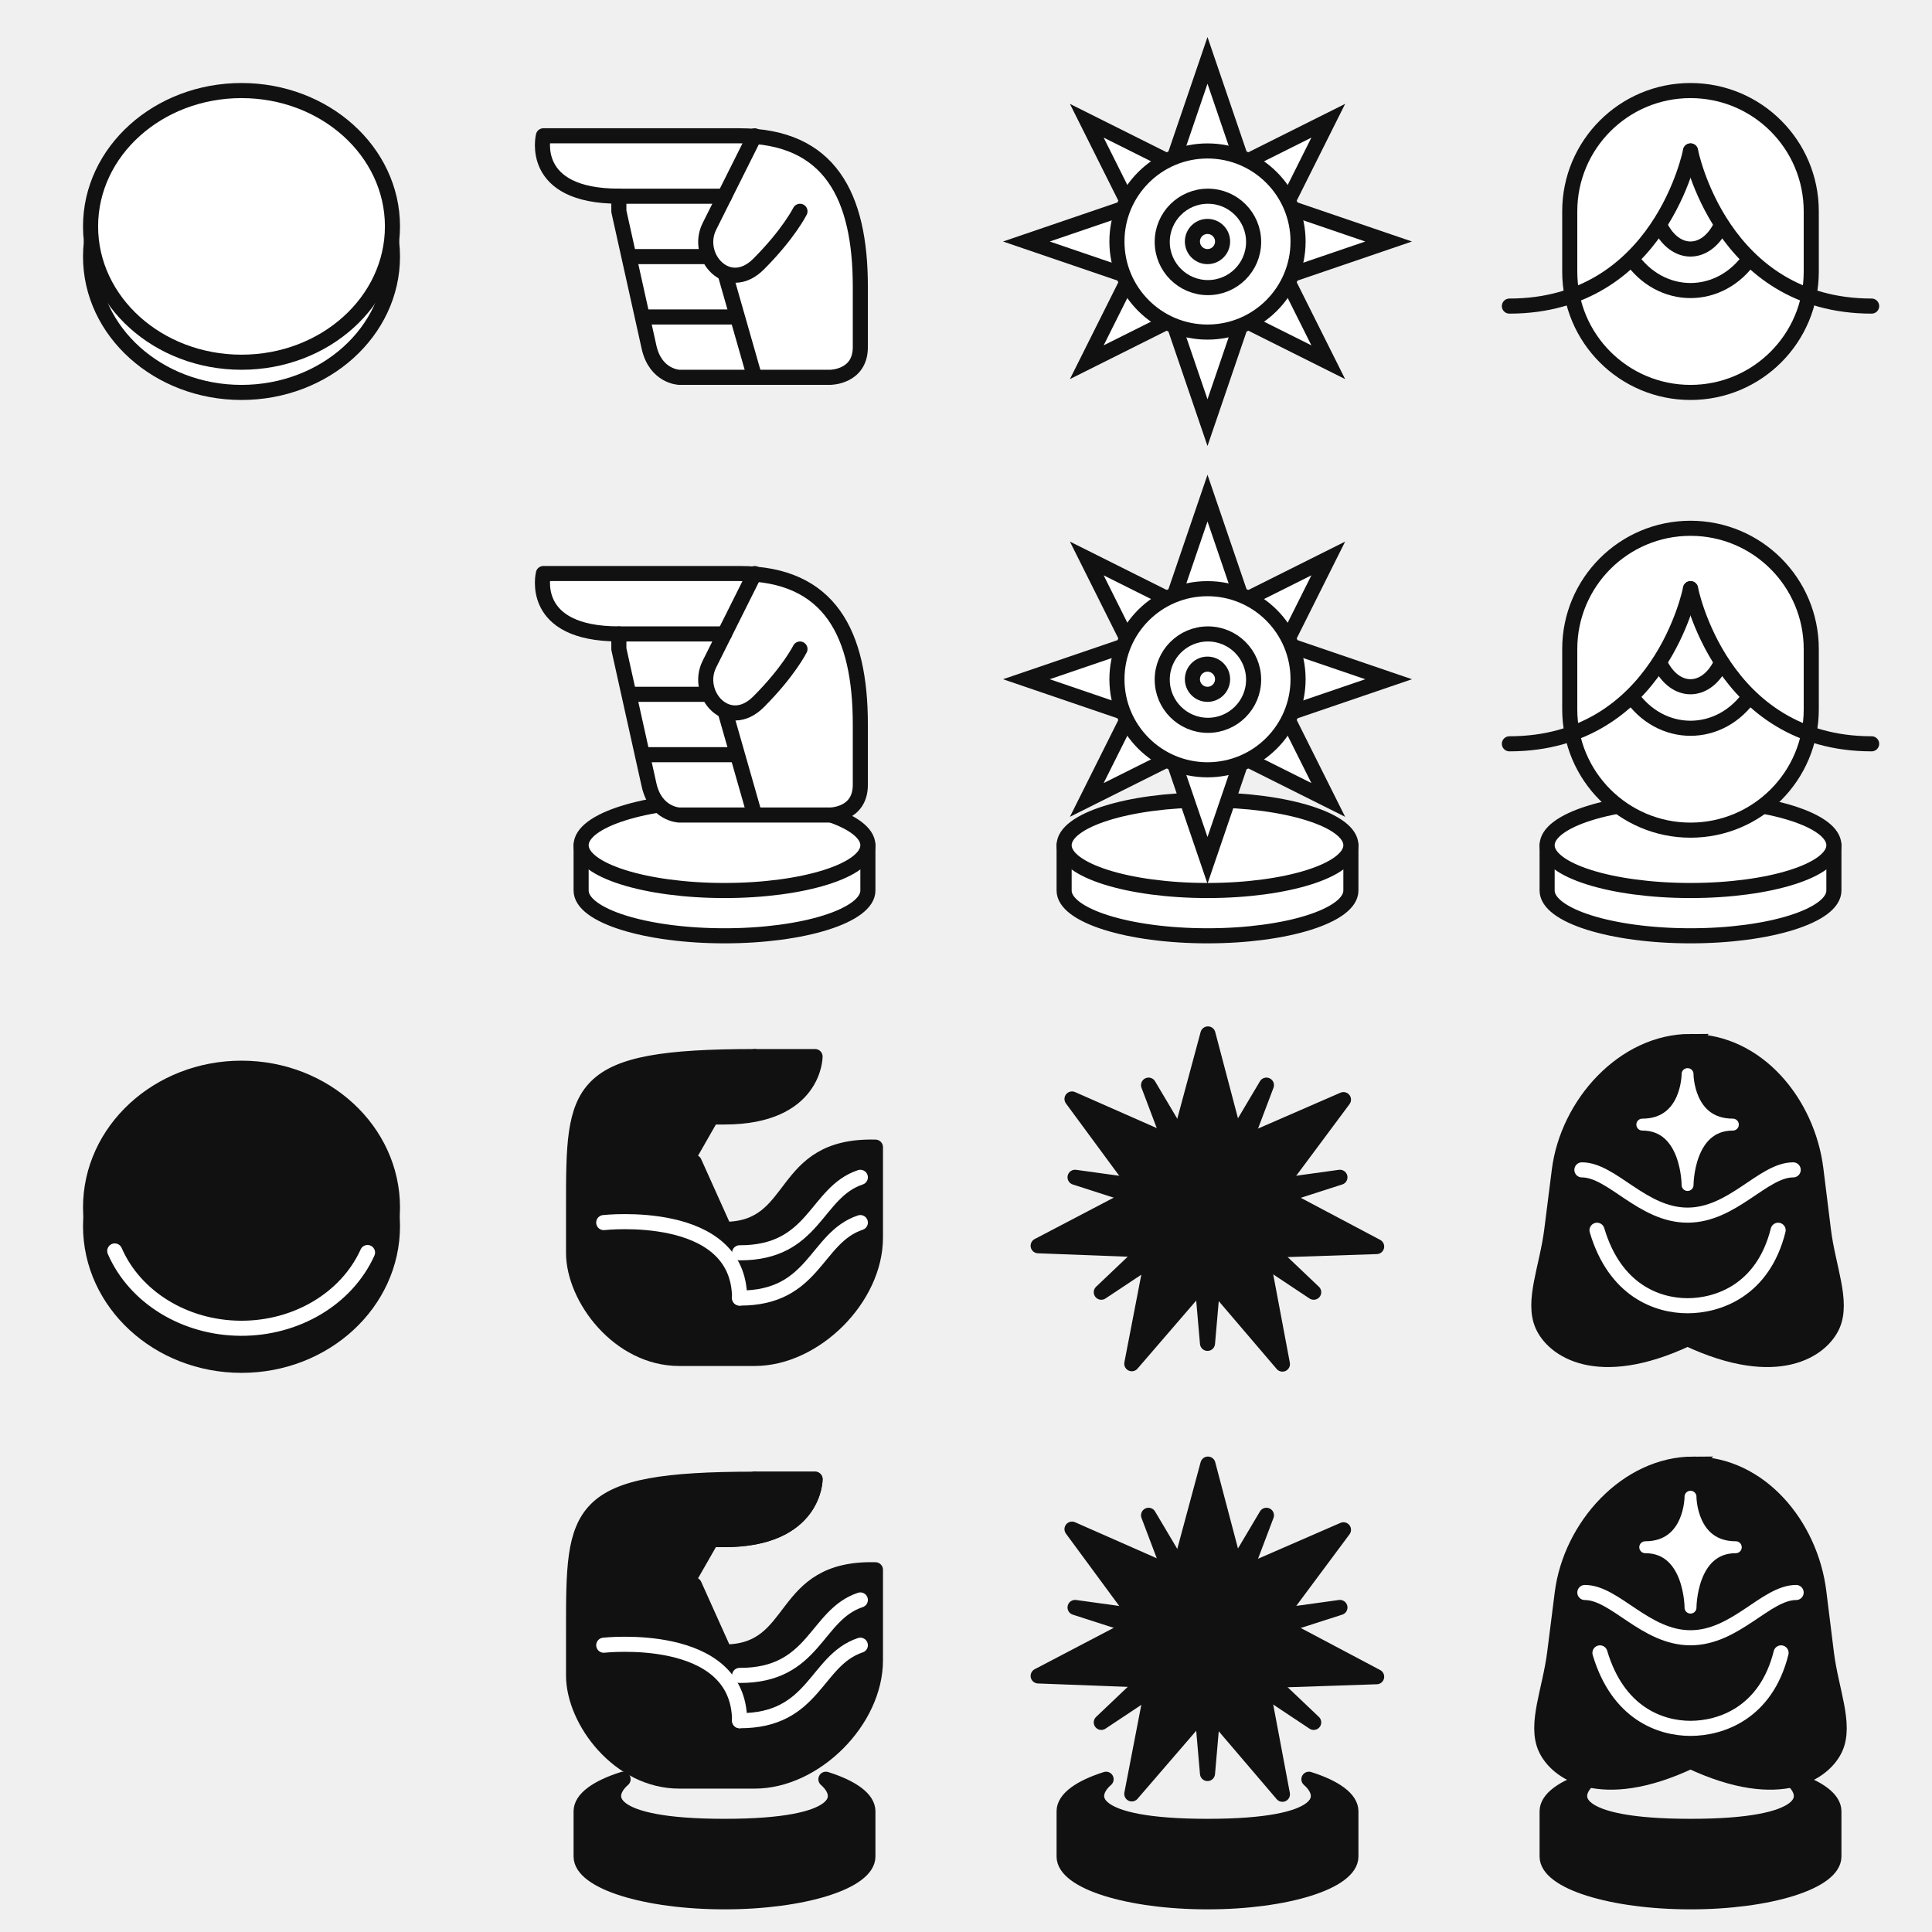
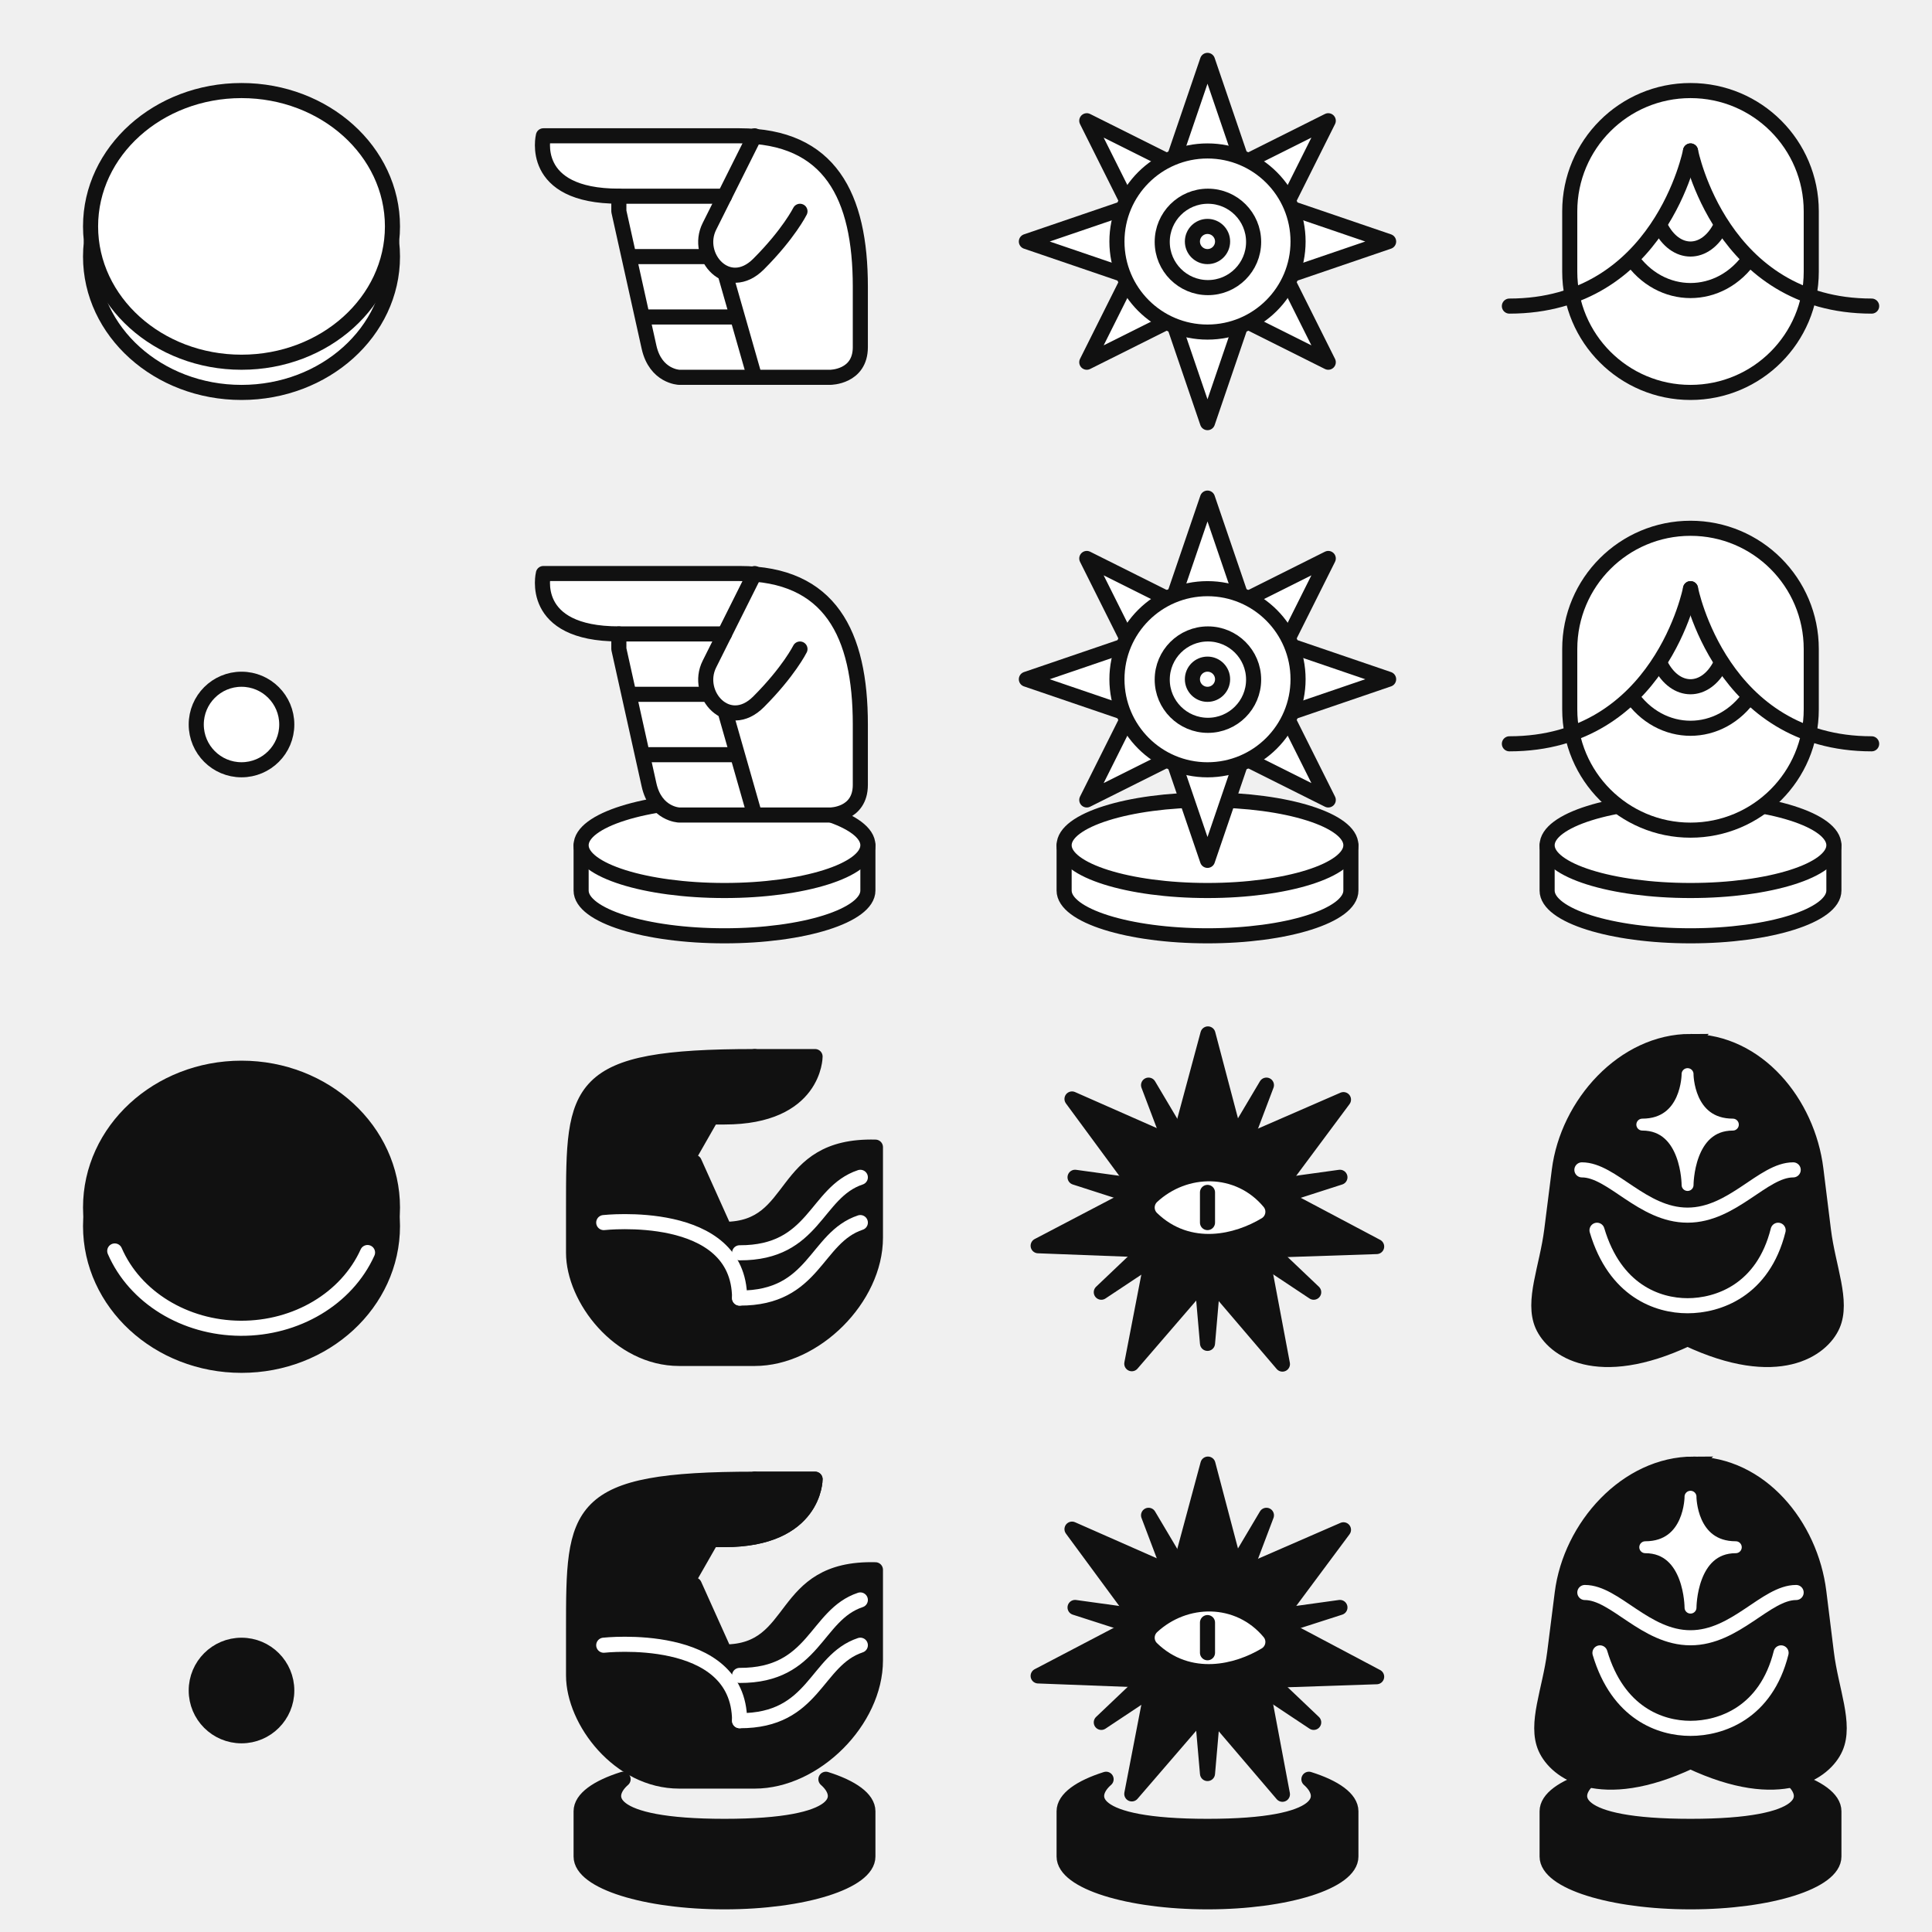
<svg xmlns="http://www.w3.org/2000/svg" xmlns:xlink="http://www.w3.org/1999/xlink" width="256" height="256" viewBox="0 0 67.733 67.733" version="1.1" id="svg1">
  <defs id="defs1">
    <filter style="color-interpolation-filters:sRGB;" height="1.192" width="1.192" y="-0.096" x="-0.096" id="filter101">
      <feGaussianBlur in="SourceAlpha" stdDeviation="0.196" result="blur1" id="feGaussianBlur97" />
      <feComposite in="blur1" in2="SourceGraphic" operator="out" result="composite1" id="feComposite97" />
      <feColorMatrix values="1 0 0 0 0 0 1 0 0 0 0 0 1 0 0 0 0 0 29.286 -1 " result="colormatrix1" id="feColorMatrix97" />
      <feGaussianBlur stdDeviation="0.01" result="blur2" id="feGaussianBlur98" />
      <feComposite in="blur2" in2="blur2" operator="atop" result="composite2" id="feComposite98" />
      <feColorMatrix values="1 0 0 0 0 0 1 0 0 0 0 0 1 0 0 0 0 0 1 -0 " result="colormatrix2" id="feColorMatrix98" />
      <feGaussianBlur stdDeviation="0.107" result="blur3" id="feGaussianBlur99" />
      <feColorMatrix values="1 0 0 0 0 0 1 0 0 0 0 0 1 0 0 0 0 0 5 -1 " result="colormatrix3" id="feColorMatrix99" />
      <feFlood flood-opacity="1" flood-color="rgb(255,255,255)" result="flood" id="feFlood99" />
      <feComposite in="flood" in2="colormatrix3" k2="1" operator="in" result="composite3" id="feComposite99" />
      <feComposite in="SourceGraphic" in2="colormatrix3" operator="out" result="composite4" id="feComposite100" />
      <feComposite in="composite4" in2="composite3" k2="1" k3="1" operator="arithmetic" result="composite5" id="feComposite101" />
    </filter>
    <filter style="color-interpolation-filters:sRGB;" height="1.175" width="1.171" y="-0.088" x="-0.085" id="filter122">
      <feGaussianBlur in="SourceAlpha" stdDeviation="0.196" result="blur1" id="feGaussianBlur118" />
      <feComposite in="blur1" in2="SourceGraphic" operator="out" result="composite1" id="feComposite118" />
      <feColorMatrix values="1 0 0 0 0 0 1 0 0 0 0 0 1 0 0 0 0 0 17.971 -1 " result="colormatrix1" id="feColorMatrix118" />
      <feGaussianBlur stdDeviation="0.01" result="blur2" id="feGaussianBlur119" />
      <feComposite in="blur2" in2="blur2" operator="atop" result="composite2" id="feComposite119" />
      <feColorMatrix values="1 0 0 0 0 0 1 0 0 0 0 0 1 0 0 0 0 0 1 -0 " result="colormatrix2" id="feColorMatrix119" />
      <feGaussianBlur stdDeviation="0.107" result="blur3" id="feGaussianBlur120" />
      <feColorMatrix values="1 0 0 0 0 0 1 0 0 0 0 0 1 0 0 0 0 0 5 -1 " result="colormatrix3" id="feColorMatrix120" />
      <feFlood flood-opacity="1" flood-color="rgb(255,255,255)" result="flood" id="feFlood120" />
      <feComposite in="flood" in2="colormatrix3" k2="1" operator="in" result="composite3" id="feComposite120" />
      <feComposite in="SourceGraphic" in2="colormatrix3" operator="out" result="composite4" id="feComposite121" />
      <feComposite in="composite4" in2="composite3" k2="1" k3="1" operator="arithmetic" result="composite5" id="feComposite122" />
    </filter>
    <filter style="color-interpolation-filters:sRGB;" height="1.199" width="1.216" y="-0.1" x="-0.108" id="filter159">
      <feGaussianBlur in="SourceAlpha" stdDeviation="0.3" result="blur1" id="feGaussianBlur155" />
      <feComposite in="blur1" in2="SourceGraphic" operator="out" result="composite1" id="feComposite155" />
      <feColorMatrix values="1 0 0 0 0 0 1 0 0 0 0 0 1 0 0 0 0 0 74.543 -1 " result="colormatrix1" id="feColorMatrix155" />
      <feGaussianBlur stdDeviation="0.01" result="blur2" id="feGaussianBlur156" />
      <feComposite in="blur2" in2="blur2" operator="atop" result="composite2" id="feComposite156" />
      <feColorMatrix values="1 0 0 0 0 0 1 0 0 0 0 0 1 0 0 0 0 0 1 -0 " result="colormatrix2" id="feColorMatrix156" />
      <feGaussianBlur stdDeviation="0.049" result="blur3" id="feGaussianBlur157" />
      <feColorMatrix values="1 0 0 0 0 0 1 0 0 0 0 0 1 0 0 0 0 0 5 -1 " result="colormatrix3" id="feColorMatrix157" />
      <feFlood flood-opacity="1" flood-color="rgb(255,255,255)" result="flood" id="feFlood157" />
      <feComposite in="flood" in2="colormatrix3" k2="1" operator="in" result="composite3" id="feComposite157" />
      <feComposite in="SourceGraphic" in2="colormatrix3" operator="out" result="composite4" id="feComposite158" />
      <feComposite in="composite4" in2="composite3" k2="1" k3="1" operator="arithmetic" result="composite5" id="feComposite159" />
    </filter>
  </defs>
  <g id="layer1">
    <g id="g184" transform="translate(0,33.3375)">
      <path id="path184" style="fill:#111111;fill-opacity:1;stroke:#111111;stroke-width:0.529;stroke-linecap:round;stroke-linejoin:round;stroke-miterlimit:100;paint-order:fill markers stroke" d="m 28.955,29.04 c 0.91,0.287 1.472,0.684 1.472,1.123 v 1.587 c 0,0.877 -2.251,1.587 -5.027,1.587 -2.776,0 -5.027,-0.711 -5.027,-1.587 v -1.587 c 0,-0.438 0.563,-0.835 1.472,-1.123 -0.679,0.593 -0.679,1.652 3.555,1.652 4.233,0 4.233,-1.058 3.555,-1.652 z" />
    </g>
    <use x="0" y="0" xlink:href="#g181" id="use183" transform="translate(16.93333)" />
    <use x="0" y="0" xlink:href="#use183" id="use184" transform="translate(16.93333)" />
    <g id="g181" transform="translate(0,-0.5291663)">
      <path id="ellipse181" style="fill:#ffffff;stroke:#111111;stroke-width:0.529;stroke-linecap:round;stroke-linejoin:round;stroke-miterlimit:100;paint-order:fill markers stroke" d="m 30.427,31.75 c 0,0.877 -2.251,1.587 -5.027,1.587 -2.776,0 -5.027,-0.711 -5.027,-1.587 v -1.588 c 0.91,-0.287 3.639,2e-6 5.027,2e-6 1.388,0 4.117,-0.287 5.027,-2e-6 z" />
      <ellipse style="fill:#ffffff;fill-opacity:1;stroke:#111111;stroke-width:0.529;stroke-linecap:round;stroke-linejoin:round;stroke-miterlimit:100;stroke-dasharray:none;stroke-dashoffset:0;stroke-opacity:1;paint-order:fill markers stroke" id="ellipse178" cx="25.4" cy="30.162" rx="5.027" ry="1.587" />
    </g>
    <ellipse style="fill:#ffffff;fill-opacity:1;stroke:#111111;stroke-width:0.529;stroke-linecap:round;stroke-linejoin:round;stroke-miterlimit:10.3;stroke-dasharray:none;stroke-opacity:1;paint-order:normal" id="ellipse179" cx="8.467" cy="8.996" ry="4.762" rx="5.292" />
-     <path style="fill:#ffffff;fill-opacity:1;stroke:#111111;stroke-width:0.529;stroke-linecap:round;stroke-linejoin:miter;stroke-dasharray:none;stroke-opacity:1;paint-order:normal" id="path4" d="m 42.333,2.117 1.616,4.734 4.734,1.616 -4.734,1.616 -1.616,4.734 -1.616,-4.734 -4.734,-1.616 4.734,-1.616 z" />
-     <path style="fill:#ffffff;fill-opacity:1;stroke:#111111;stroke-width:0.529;stroke-linecap:round;stroke-linejoin:miter;stroke-miterlimit:10.3;stroke-dasharray:none;stroke-opacity:1;paint-order:normal" id="path5" d="m 46.567,4.233 -2.117,4.233 2.117,4.233 -4.233,-2.117 -4.233,2.117 2.117,-4.233 -2.117,-4.233 4.233,2.117 z" />
+     <path style="fill:#ffffff;fill-opacity:1;stroke:#111111;stroke-width:0.529;stroke-linecap:round;stroke-linejoin:round;stroke-dasharray:none;stroke-opacity:1;paint-order:normal" id="path4" d="m 42.333,2.117 1.616,4.734 4.734,1.616 -4.734,1.616 -1.616,4.734 -1.616,-4.734 -4.734,-1.616 4.734,-1.616 z" />
+     <path style="fill:#ffffff;fill-opacity:1;stroke:#111111;stroke-width:0.529;stroke-linecap:round;stroke-linejoin:round;stroke-miterlimit:10.3;stroke-dasharray:none;stroke-opacity:1;paint-order:normal" id="path5" d="m 46.567,4.233 -2.117,4.233 2.117,4.233 -4.233,-2.117 -4.233,2.117 2.117,-4.233 -2.117,-4.233 4.233,2.117 z" />
    <ellipse style="fill:#ffffff;fill-opacity:1;stroke:#111111;stroke-width:0.529;stroke-linecap:round;stroke-linejoin:miter;stroke-dasharray:none;stroke-opacity:1;paint-order:normal" id="path6" cx="42.333" cy="8.467" rx="3.175" ry="3.175" />
    <circle style="fill:none;fill-opacity:1;stroke:#111111;stroke-width:0.529;stroke-linecap:round;stroke-linejoin:round;stroke-miterlimit:10.3;stroke-opacity:1" id="path23" cx="-22.225" cy="9.525" r="1.058" />
    <circle style="fill:none;fill-opacity:1;stroke:#111111;stroke-width:0.529;stroke-linecap:round;stroke-linejoin:round;stroke-miterlimit:10.3;stroke-opacity:1" id="path24" cx="-22.225" cy="9.525" r="2.117" />
    <g id="g1">
      <rect style="fill:#ffffff;fill-opacity:1;stroke:#111111;stroke-width:0.529;stroke-linecap:round;stroke-linejoin:miter;stroke-miterlimit:10.3;stroke-dasharray:none;stroke-opacity:1;paint-order:normal" id="rect7" width="8.467" height="10.583" x="55.033" y="3.175" rx="4.233" ry="4.233" />
      <path style="fill:none;fill-opacity:1;stroke:#111111;stroke-width:0.529;stroke-linecap:round;stroke-linejoin:miter;stroke-miterlimit:10.3;stroke-dasharray:none;stroke-opacity:1;paint-order:normal" d="m 65.617,10.731 c -5.292,0 -6.35,-5.439 -6.35,-5.439" id="path8" />
      <path style="fill:none;fill-opacity:1;stroke:#111111;stroke-width:0.529;stroke-linecap:round;stroke-linejoin:miter;stroke-miterlimit:10.3;stroke-dasharray:none;stroke-opacity:1;paint-order:normal" d="m 52.917,10.731 c 5.292,0 6.35,-5.439 6.35,-5.439" id="path10" />
      <path style="fill:none;fill-opacity:1;stroke:#111111;stroke-width:0.529;stroke-linecap:butt;stroke-linejoin:round;stroke-miterlimit:10.3;stroke-opacity:1" d="m 58.208,7.937 c 0.529,1.058 1.587,1.058 2.117,0" id="path26" />
      <path style="fill:none;fill-opacity:1;stroke:#111111;stroke-width:0.529;stroke-linecap:butt;stroke-linejoin:round;stroke-miterlimit:10.3;stroke-opacity:1" d="m 57.15,8.996 c 1.058,1.587 3.175,1.587 4.233,0" id="path27" />
    </g>
    <ellipse style="fill:none;fill-opacity:1;stroke:#111111;stroke-width:0.529;stroke-linecap:butt;stroke-linejoin:round;stroke-miterlimit:10.3;stroke-opacity:1" id="path28" cx="42.348" cy="8.481" rx="1.602" ry="1.602" />
    <circle style="fill:none;fill-opacity:1;stroke:#111111;stroke-width:0.529;stroke-linecap:butt;stroke-linejoin:round;stroke-miterlimit:10.3;stroke-opacity:1" id="path29" cx="42.333" cy="8.467" r="0.529" />
    <ellipse style="fill:#ffffff;fill-opacity:1;stroke:#111111;stroke-width:0.529;stroke-linecap:round;stroke-linejoin:round;stroke-miterlimit:10.3;stroke-dasharray:none;stroke-opacity:1;paint-order:normal" id="circle39" cx="8.467" cy="7.937" ry="4.762" rx="5.292" />
    <use x="0" y="0" xlink:href="#path4" id="use1" transform="translate(3.1308372e-6,15.34583)" style="fill:#111111;fill-opacity:1;stroke:#111111;stroke-opacity:1" />
    <use x="0" y="0" xlink:href="#path5" id="use2" transform="translate(3.1308372e-6,15.34583)" style="fill:#111111;fill-opacity:1;stroke:#111111;stroke-opacity:1" />
    <use x="0" y="0" xlink:href="#path6" id="use3" transform="translate(3.1308372e-6,15.34583)" style="fill:#111111;fill-opacity:1;stroke:#111111;stroke-opacity:1" />
    <use x="0" y="0" xlink:href="#path28" id="use14" transform="translate(3.1308372e-6,15.34583)" style="fill:#111111;fill-opacity:1;stroke:#111111;stroke-opacity:1" />
    <use x="0" y="0" xlink:href="#path29" id="use15" transform="translate(3.1308372e-6,15.34583)" style="fill:#111111;fill-opacity:1;stroke:#111111;stroke-opacity:1" />
    <use x="0" y="0" xlink:href="#path2" id="use19" transform="translate(0,16.93333)" style="stroke:#111111;stroke-opacity:1;fill:#111111;fill-opacity:1" />
    <use x="0" y="0" xlink:href="#path3" id="use20" transform="translate(0,16.93333)" style="stroke:#111111;stroke-opacity:1;fill:#111111;fill-opacity:1" />
    <use x="0" y="0" xlink:href="#path21" id="use22" transform="translate(0.5291662,14.81667)" style="fill:#111111;fill-opacity:1;stroke:#111111;stroke-opacity:1" />
    <g id="g127" transform="translate(-0.1030428,-0.261091)">
      <path id="rect19" style="fill:#111111;stroke:#111111;stroke-width:0.529;stroke-linecap:round;stroke-miterlimit:10.3" d="m 59.37,36.774 c 2.345,0 4.107,2.153 4.395,4.48 l 0.265,2.138 c 0.162,1.313 0.692,2.487 0.32,3.332 -0.371,0.846 -1.908,1.959 -5.083,0.469 -3.175,1.49 -4.713,0.376 -5.085,-0.47 -0.372,-0.846 0.157,-2.019 0.323,-3.332 l 0.265,-2.096 c 0.294,-2.327 2.256,-4.522 4.601,-4.522 z" />
      <path style="fill:#111111;fill-opacity:1;stroke:#111111;stroke-width:0.529;stroke-linecap:round;stroke-linejoin:round;stroke-miterlimit:10.3;stroke-opacity:1" d="m 56.981,42.333 c 1.228,10e-7 2.286,-1.323 2.286,-2.646 v 2.646 z" id="path2" />
      <path style="fill:#111111;fill-opacity:1;stroke:#111111;stroke-width:0.529;stroke-linecap:round;stroke-linejoin:round;stroke-miterlimit:10.3;stroke-opacity:1" d="m 61.553,42.333 c -1.228,10e-7 -2.286,-1.323 -2.286,-2.646 v 2.646 z" id="path3" />
      <path style="fill:none;fill-opacity:1;stroke:#ffffff;stroke-width:0.529;stroke-linecap:round;stroke-linejoin:miter;stroke-miterlimit:4;stroke-dasharray:none;stroke-opacity:1;paint-order:normal" d="m 55.562,41.275 c 1.058,0 2.117,1.587 3.704,1.587 1.587,0 2.646,-1.587 3.704,-1.587" id="path9" />
      <path style="fill:#ffffff;fill-opacity:1;stroke:#ffffff;stroke-width:0.418;stroke-linecap:round;stroke-linejoin:round;stroke-miterlimit:100;stroke-dasharray:none;stroke-opacity:1;paint-order:normal" d="m 59.267,37.918 c 0,0 10e-7,1.77 -1.587,1.77 1.587,0 1.587,2.117 1.587,2.117 0,0 0,-2.117 1.587,-2.117 -1.587,0 -1.588,-1.77 -1.588,-1.77 z" id="path11" />
      <path style="fill:none;fill-opacity:1;stroke:#ffffff;stroke-width:0.529;stroke-linecap:round;stroke-linejoin:round;stroke-miterlimit:100;stroke-dasharray:none;stroke-opacity:1;paint-order:normal" d="m 56.092,43.392 c 0.628,2.117 2.117,2.646 3.175,2.646 1.058,0 2.646,-0.529 3.175,-2.646" id="path12" />
    </g>
    <g id="g101">
      <path style="fill:#111111;fill-opacity:1;stroke:#111111;stroke-width:0.529;stroke-linecap:round;stroke-linejoin:round;stroke-miterlimit:100;stroke-dasharray:none;stroke-opacity:1;paint-order:fill markers stroke" id="path36" d="m 42.348,36.248 1.034,3.921 3.718,-1.618 -2.42,3.253 3.583,1.898 -4.053,0.136 0.75,3.985 -2.633,-3.084 -2.648,3.071 0.769,-3.981 -4.052,-0.155 3.592,-1.881 -2.405,-3.265 3.71,1.636 z" />
      <path style="fill:#111111;fill-opacity:1;stroke:#111111;stroke-width:0.529;stroke-linecap:round;stroke-linejoin:round;stroke-miterlimit:100;stroke-dasharray:none;stroke-opacity:1;paint-order:fill markers stroke" id="path37" d="m 42.333,47.096 -0.351,-4.033 -3.372,2.24 2.934,-2.789 -3.854,-1.24 4.01,0.555 -1.433,-3.786 2.066,3.481 2.066,-3.481 -1.433,3.786 4.01,-0.555 -3.854,1.24 2.934,2.789 -3.372,-2.24 z" />
+       <path style="fill:#ffffff;fill-opacity:1;stroke:#ffffff;stroke-width:0.529;stroke-linecap:round;stroke-linejoin:round;stroke-miterlimit:100;stroke-opacity:1;stroke-dasharray:none" d="m 44.098,42.483 c -0.881,-1.058 -2.398,-1.034 -3.352,-0.149 1.058,1.028 2.471,0.679 3.352,0.149 z" id="path1" />
+       <path style="fill:#ffffff;fill-opacity:1;stroke:#111111;stroke-width:0.529;stroke-linecap:round;stroke-linejoin:round;stroke-miterlimit:100;stroke-opacity:1;stroke-dasharray:none" d="m 42.333,41.804 v 1.058" id="path13" />
    </g>
    <path id="path25" style="fill:#ffffff;fill-opacity:1;stroke:#ffffff;stroke-width:0.132;stroke-linecap:round;stroke-linejoin:round;stroke-miterlimit:10.3;stroke-dasharray:none;stroke-opacity:1" d="m 83.079,31.75 a 2.117,2.117 0 0 0 -0.07,-0.522 2.117,2.117 0 0 1 -2.047,1.58 2.117,2.117 0 0 1 -2.045,-1.587 2.117,2.117 0 0 0 -0.071,0.529 2.117,2.117 0 0 0 2.117,2.117 2.117,2.117 0 0 0 2.117,-2.117 z" />
    <g id="g165">
      <path style="fill:#ffffff;fill-opacity:1;stroke:#111111;stroke-width:0.529;stroke-linecap:round;stroke-linejoin:round;stroke-miterlimit:100;stroke-dasharray:none;stroke-opacity:1;paint-order:fill markers stroke" d="m 21.696,7.408 1.058,4.762 c 0.23,1.033 1.058,1.058 1.058,1.058 h 5.292 c 0,0 1.058,0 1.058,-1.058 l 1e-6,-2.117 c 1e-6,-3.175 -1.058,-5.292 -4.233,-5.292 h -2.646 l -4.233,0 c 0,0 -0.529,2.117 2.646,2.117 z" id="path38" />
      <path style="fill:none;fill-opacity:1;stroke:#111111;stroke-width:0.529;stroke-linecap:round;stroke-linejoin:round;stroke-miterlimit:100;stroke-dasharray:none;stroke-opacity:1;paint-order:fill markers stroke" d="m 26.458,4.762 c 0,0 -1.058,2.117 -1.587,3.175 -0.529,1.058 0.663,2.381 1.722,1.323 1.058,-1.058 1.453,-1.852 1.453,-1.852" id="path40" />
      <path style="fill:#ffffff;fill-opacity:1;stroke:#111111;stroke-width:0.529;stroke-linecap:round;stroke-linejoin:round;stroke-miterlimit:100;stroke-dasharray:none;stroke-opacity:1;paint-order:fill markers stroke" d="m 21.696,6.879 h 3.704" id="path42" />
      <path style="fill:#ffffff;fill-opacity:1;stroke:#111111;stroke-width:0.529;stroke-linecap:butt;stroke-linejoin:round;stroke-miterlimit:100;stroke-dasharray:none;stroke-opacity:1;paint-order:fill markers stroke" d="M 26.458,13.229 25.4,9.525" id="path45" />
      <path style="fill:#ffffff;fill-opacity:1;stroke:#111111;stroke-width:0.529;stroke-linecap:round;stroke-linejoin:round;stroke-miterlimit:100;stroke-dasharray:none;stroke-opacity:1;paint-order:fill markers stroke" d="m 22.754,11.113 h 2.91" id="path46" />
      <path style="fill:#ffffff;fill-opacity:1;stroke:#111111;stroke-width:0.529;stroke-linecap:butt;stroke-linejoin:round;stroke-miterlimit:100;stroke-dasharray:none;stroke-opacity:1;paint-order:fill markers stroke" d="m 22.225,8.996 h 2.646" id="path47" />
    </g>
    <g id="g49" transform="translate(0.5291662)">
      <path style="fill:#111111;fill-opacity:1;stroke:#111111;stroke-width:0.529;stroke-linecap:round;stroke-linejoin:round;stroke-miterlimit:10.3;stroke-opacity:1" d="m 25.929,37.042 c -6.35,0 -6.35,1.058 -6.35,5.292 l -1e-6,1.587 c -10e-7,1.587 1.587,3.704 3.704,3.704 l 2.646,1e-6 c 2.117,-1e-6 4.233,-2.117 4.233,-4.233 0,0 -2e-6,-2.646 0,-3.175 -3.44,-0.089 -2.646,2.882 -5.292,2.882 -2e-6,0 -1.058,-2.352 -1.058,-2.352" id="path19" />
      <path style="fill:#111111;fill-opacity:1;stroke:#111111;stroke-width:0.529;stroke-linecap:round;stroke-linejoin:round;stroke-miterlimit:10.3;stroke-opacity:1" d="m 25.929,37.042 h 2.117 c 0,0 0,2.117 -3.175,2.117 h -1.058" id="path21" />
      <path style="fill:#111111;fill-opacity:1;stroke:#ffffff;stroke-width:0.529;stroke-linecap:round;stroke-linejoin:round;stroke-miterlimit:10.3;stroke-dasharray:none;stroke-opacity:1" d="m 29.633,42.862 c -1.587,0.529 -1.588,2.656 -4.233,2.646" id="path22" />
      <path style="fill:#111111;fill-opacity:1;stroke:#ffffff;stroke-width:0.529;stroke-linecap:round;stroke-linejoin:round;stroke-miterlimit:10.3;stroke-dasharray:none;stroke-opacity:1" d="m 29.633,41.275 c -1.587,0.529 -1.588,2.656 -4.233,2.646" id="path48" />
      <path style="fill:none;fill-opacity:1;stroke:#ffffff;stroke-width:0.529;stroke-linecap:round;stroke-linejoin:round;stroke-miterlimit:100;stroke-dasharray:none;stroke-opacity:1;paint-order:fill markers stroke" d="m 25.4,45.508 c -0.015,-3.175 -4.763,-2.646 -4.763,-2.646" id="path49" />
    </g>
    <use x="0" y="0" xlink:href="#g49" id="use49" transform="translate(-2.4268174e-6,14.81667)" />
    <use x="0" y="0" xlink:href="#g101" id="use101" transform="translate(0,15.08125)" />
    <use x="0" y="0" xlink:href="#g127" id="use127" transform="translate(0.1030428,14.81667)" />
    <path id="path159" style="fill:none;stroke:#ffffff;stroke-width:1.058;stroke-linecap:round;stroke-miterlimit:10.3;stroke-dasharray:none;stroke-opacity:1" d="m 82.653,54.236 c 2.345,0 4.107,2.153 4.395,4.48 l 0.265,2.138 c 0.325,2.626 2.117,4.695 -4.763,4.695 -6.879,2e-6 -5.094,-2.07 -4.763,-4.695 l 0.265,-2.096 c 0.294,-2.327 2.256,-4.522 4.601,-4.522 z" />
    <path style="fill:#111111;fill-opacity:1;stroke:#111111;stroke-width:0.529;stroke-linecap:round;stroke-linejoin:round;stroke-miterlimit:10.3;stroke-opacity:1" d="m 78.573,48.951 c 1.228,1e-6 2.286,-1.323 2.286,-2.646 v 2.646 z" id="path160" />
    <path style="fill:#111111;fill-opacity:1;stroke:#111111;stroke-width:0.529;stroke-linecap:round;stroke-linejoin:round;stroke-miterlimit:10.3;stroke-opacity:1" d="m 83.146,48.951 c -1.228,1e-6 -2.286,-1.323 -2.286,-2.646 v 2.646 z" id="path161" />
    <path style="fill:none;fill-opacity:1;stroke:#ffffff;stroke-width:0.529;stroke-linecap:round;stroke-linejoin:miter;stroke-miterlimit:4;stroke-dasharray:none;stroke-opacity:1;paint-order:normal" d="m 77.155,47.893 c 1.058,0 2.117,1.587 3.704,1.587 1.587,0 2.646,-1.587 3.704,-1.587" id="path162" />
    <path style="fill:#ffffff;fill-opacity:1;stroke:#ffffff;stroke-width:0.418;stroke-linecap:round;stroke-linejoin:round;stroke-miterlimit:100;stroke-dasharray:none;stroke-opacity:1;paint-order:normal" d="m 80.859,44.536 c 0,0 10e-7,1.77 -1.587,1.77 1.587,0 1.587,2.117 1.587,2.117 0,0 0,-2.117 1.587,-2.117 -1.587,0 -1.588,-1.77 -1.588,-1.77 z" id="path163" />
    <path style="fill:none;fill-opacity:1;stroke:#ffffff;stroke-width:0.529;stroke-linecap:round;stroke-linejoin:round;stroke-miterlimit:100;stroke-dasharray:none;stroke-opacity:1;paint-order:normal" d="m 77.684,50.01 c 0.628,2.117 2.117,2.646 3.175,2.646 1.058,0 2.646,-0.529 3.175,-2.646" id="path164" />
-     <use x="0" y="0" xlink:href="#g165" id="use165" transform="translate(0,15.34583)" />
+     <use x="0" y="0" xlink:href="#g165" id="use165" transform="translate(0,15.34583)" style="stroke-width:1;stroke-dasharray:none" />
    <ellipse style="fill:#111111;fill-opacity:1;stroke:#111111;stroke-width:0.529;stroke-linecap:round;stroke-linejoin:round;stroke-miterlimit:10.3;stroke-dasharray:none;stroke-opacity:1;paint-order:stroke fill markers" id="ellipse180" cx="8.467" cy="42.983" rx="5.292" ry="4.883" />
    <use x="0" y="0" xlink:href="#g184" id="use185" transform="translate(16.93333)" />
    <use x="0" y="0" xlink:href="#use185" id="use186" transform="translate(16.93333)" />
    <use x="0" y="0" xlink:href="#g1" id="use4" transform="translate(0,15.34583)" />
    <ellipse style="fill:#111111;fill-opacity:1;stroke:#111111;stroke-width:0.529;stroke-linecap:round;stroke-linejoin:round;stroke-miterlimit:10.3;stroke-dasharray:none;stroke-opacity:1;paint-order:stroke fill markers" id="ellipse177" cx="8.467" cy="42.333" rx="5.292" ry="4.883" />
    <path style="fill:none;fill-opacity:1;stroke:#ffffff;stroke-width:0.529;stroke-linecap:round;stroke-linejoin:round;stroke-miterlimit:100;stroke-dasharray:none;stroke-opacity:1;stroke-dashoffset:0" id="path7" d="M 12.885,43.912 A 4.762,4.233 0 0 1 8.433,46.567 4.762,4.233 0 0 1 4.023,43.857" />
+     <ellipse style="fill:#ffffff;fill-opacity:1;stroke:#111111;stroke-width:0.529;stroke-linecap:round;stroke-linejoin:round;stroke-miterlimit:100;stroke-dasharray:none;stroke-opacity:1" id="path14" cx="8.467" cy="25.4" rx="1.587" ry="1.587" />
+     <ellipse style="fill:#111111;fill-opacity:1;stroke:#111111;stroke-width:0.529;stroke-linecap:round;stroke-linejoin:round;stroke-miterlimit:100;stroke-dasharray:none;stroke-opacity:1" id="path15" cx="8.467" cy="59.267" rx="1.587" ry="1.587" />
  </g>
</svg>
